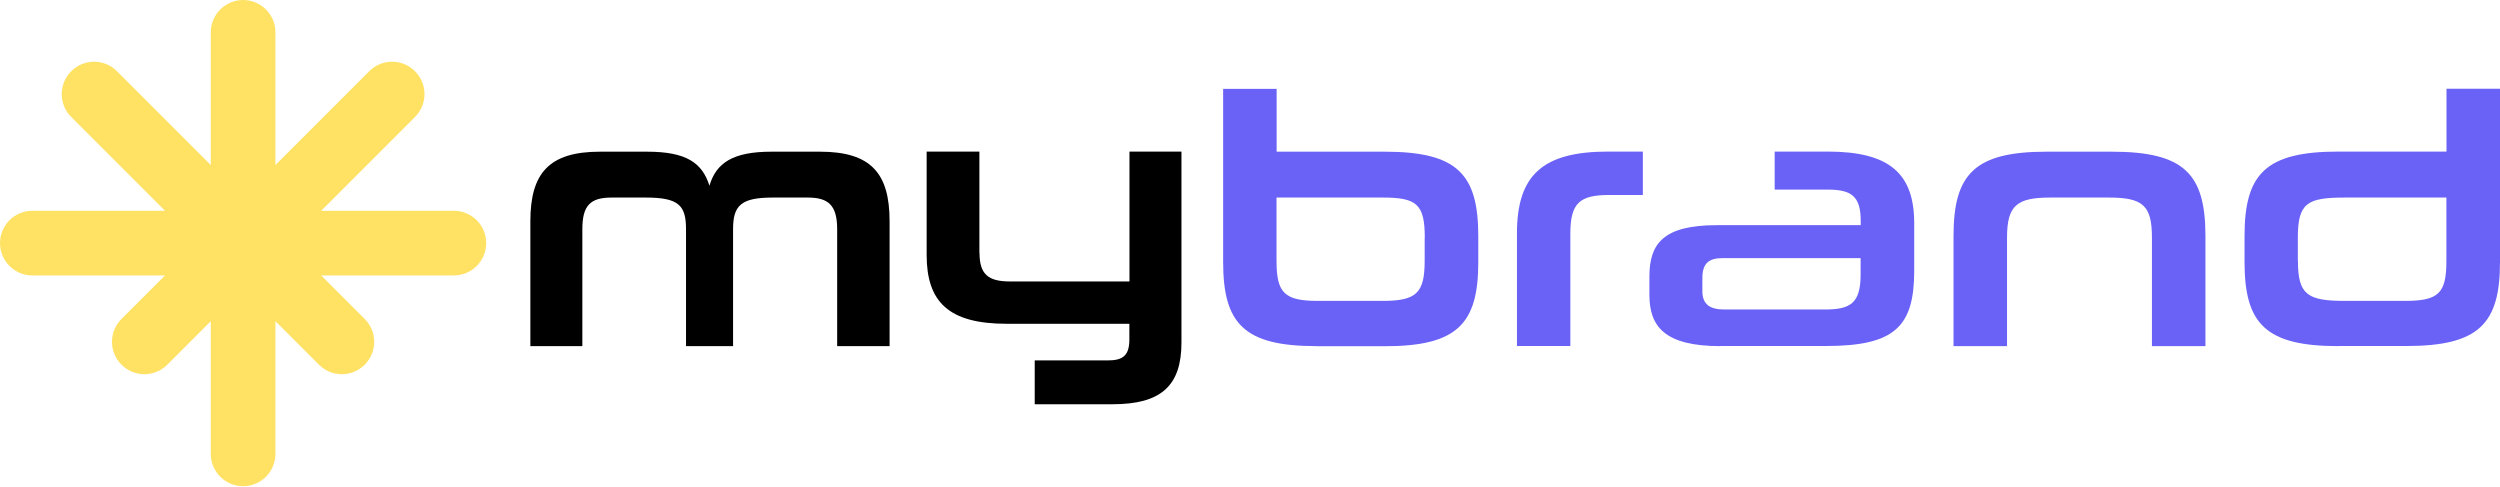
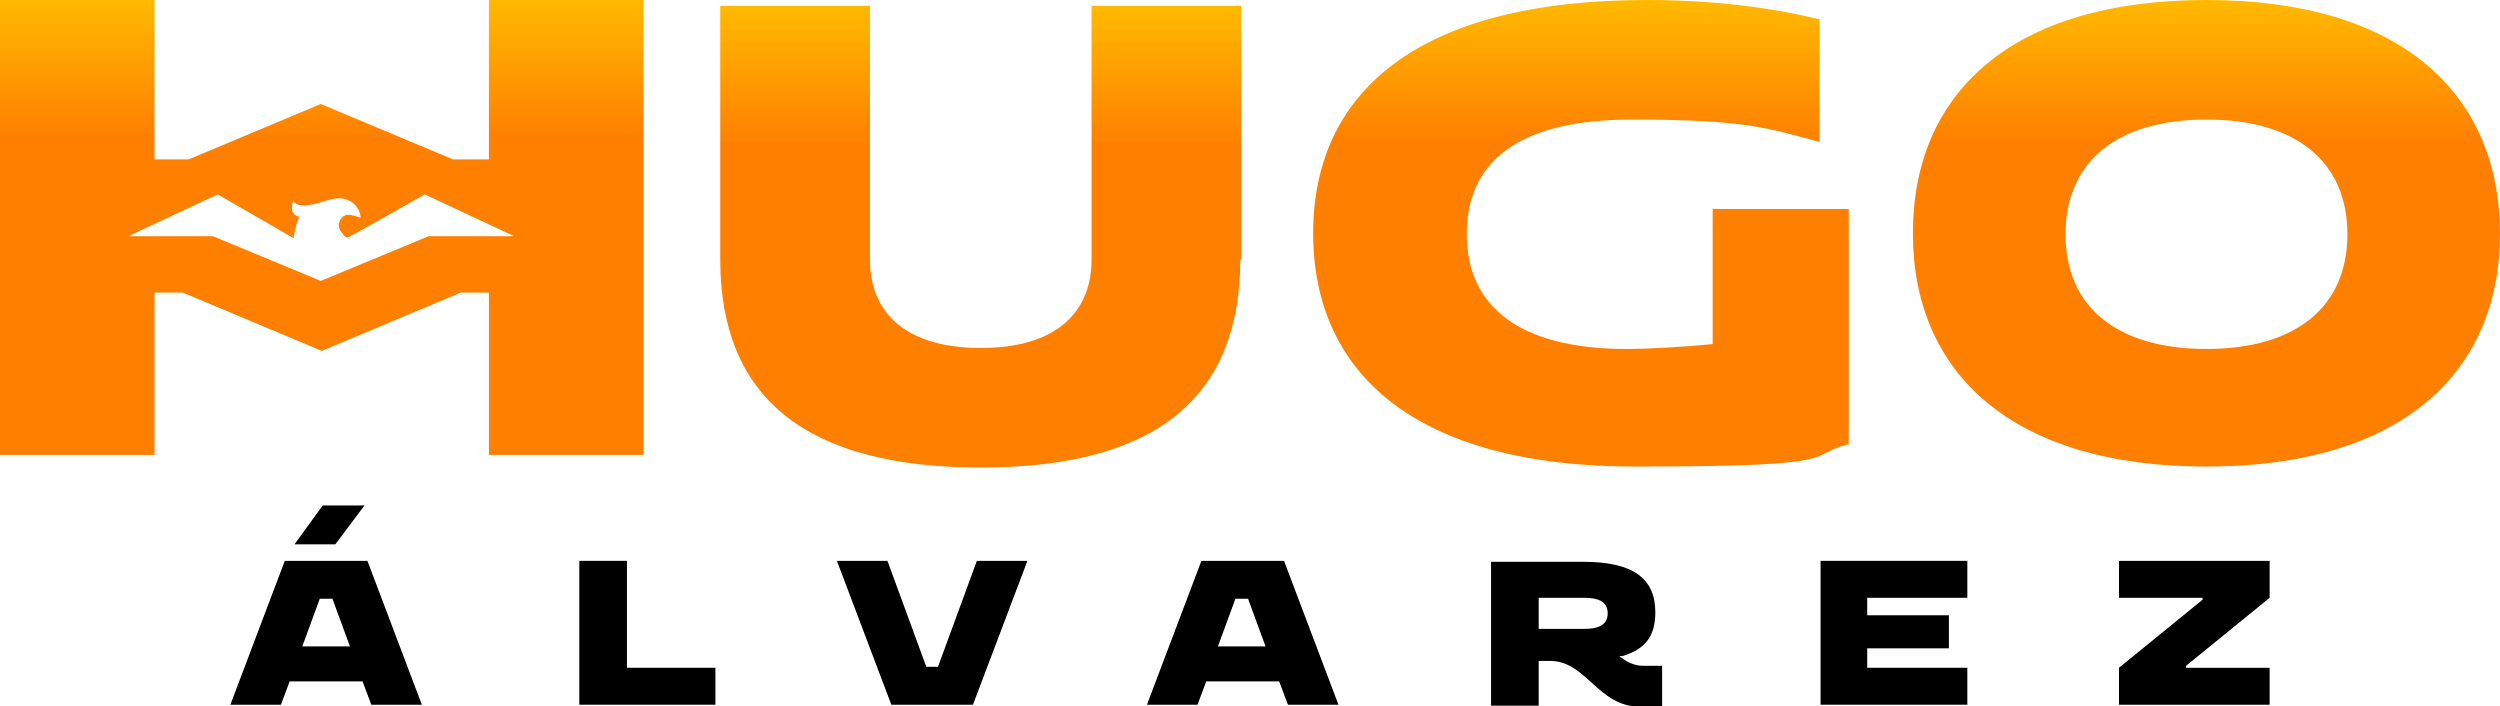
- <svg xmlns="http://www.w3.org/2000/svg" id="Capa_2" data-name="Capa 2" width="232.72" height="45.27" viewBox="0 0 232.72 45.27">
-   <g id="Capa_1-2" data-name="Capa 1">
-     <g>
+ <svg xmlns="http://www.w3.org/2000/svg" xmlns:xlink="http://www.w3.org/1999/xlink" id="Capa_2" version="1.1" viewBox="0 0 257.2 72.6">
+   <defs>
+     <style>
+       .st0 {
+         fill: url(#Degradado_sin_nombre_423);
+       }
+ 
+       .st1 {
+         fill: url(#Degradado_sin_nombre_422);
+       }
+ 
+       .st2 {
+         fill: url(#Degradado_sin_nombre_421);
+       }
+ 
+       .st3 {
+         fill: url(#Degradado_sin_nombre_42);
+       }
+     </style>
+     <linearGradient id="Degradado_sin_nombre_42" data-name="Degradado sin nombre 42" x1="101" y1="-1333.3" x2="101" y2="-1380.8" gradientTransform="translate(0 1381.4)" gradientUnits="userSpaceOnUse">
+       <stop offset=".7" stop-color="#ff8000" />
+       <stop offset="1" stop-color="#ffb900" />
+     </linearGradient>
+     <linearGradient id="Degradado_sin_nombre_421" data-name="Degradado sin nombre 42" x1="162.6" y1="-1333.3" x2="162.6" y2="-1381.4" xlink:href="#Degradado_sin_nombre_42" />
+     <linearGradient id="Degradado_sin_nombre_422" data-name="Degradado sin nombre 42" x1="227" y1="-1333.3" x2="227" y2="-1381.4" xlink:href="#Degradado_sin_nombre_42" />
+     <linearGradient id="Degradado_sin_nombre_423" data-name="Degradado sin nombre 42" x1="33" y1="-1334.6" x2="33" y2="-1381.4" xlink:href="#Degradado_sin_nombre_42" />
+   </defs>
+   <g id="Capa_1-2">
+     <g id="Capa_1-21" data-name="Capa_1-2">
      <g>
-         <path d="M77.93,32.22v-10.89c0-2.24-.83-2.94-2.74-2.94h-3.24c-2.97,0-3.71.73-3.71,2.94v10.89h-4.38v-10.89c0-2.2-.67-2.94-3.74-2.94h-3.17c-1.97,0-2.74.7-2.74,2.94v10.89h-4.84v-11.62c0-4.44,1.7-6.48,6.48-6.48h4.38c3.67,0,5.14,1.04,5.81,3.17.63-2.14,2.2-3.17,5.78-3.17h4.51c4.78,0,6.48,2.04,6.48,6.48v11.62h-4.88Z" />
-         <path d="M91.18,23.53c0,2,.8,2.67,2.84,2.67h11.12v-12.09h4.84v17.77c0,4.04-1.9,5.75-6.41,5.75h-7.25v-4.08h6.81c1.37,0,2-.43,2-1.94v-1.47h-11.42c-5.41,0-7.45-2.04-7.45-6.41v-9.62h4.91v9.42Z" />
-         <path d="M122.54,32.22c-6.71,0-8.68-2.07-8.68-7.82V8.27h4.98v5.85h10.05c6.75,0,8.72,2.07,8.72,7.85v2.44c0,5.75-1.97,7.82-8.72,7.82h-6.35ZM132.63,22.13c0-3.14-.77-3.74-3.91-3.74h-9.89v5.91c0,2.97.73,3.71,3.87,3.71h6.01c3.14,0,3.91-.73,3.91-3.74v-2.14Z" fill="#6a61f6" />
-         <path d="M141.21,32.22v-10.49c0-5.41,2.37-7.62,8.48-7.62h3.24v4.04h-3.11c-2.77,0-3.64.73-3.64,3.61v10.45h-4.98Z" fill="#6a61f6" />
-         <path d="M160.15,32.22c-5.21,0-6.61-1.84-6.61-4.78v-1.7c0-3.04,1.27-4.78,6.28-4.78h13.39v-.4c0-2.3-.87-2.91-3.07-2.91h-4.94v-3.54h4.94c5.78,0,8.05,2.07,8.05,6.68v4.41c0,5.24-1.84,7.01-8.25,7.01h-9.79ZM173.2,24.03h-12.86c-1.17,0-1.87.4-1.87,1.84v1.24c0,1.27.77,1.7,2.04,1.7h9.35c2.34,0,3.34-.53,3.34-3.24v-1.54Z" fill="#6a61f6" />
-         <path d="M200.32,32.22v-10.09c0-3.01-.83-3.74-4.04-3.74h-5.41c-3.14,0-4.04.73-4.04,3.74v10.09h-4.98v-10.25c0-5.78,1.97-7.85,8.68-7.85h6.05c6.75,0,8.72,2.07,8.72,7.85v10.25h-4.98Z" fill="#6a61f6" />
-         <path d="M217.69,32.22c-6.78,0-8.75-2.07-8.75-7.82v-2.44c0-5.78,1.97-7.85,8.75-7.85h10.05v-5.85h4.98v16.13c0,5.75-1.97,7.82-8.72,7.82h-6.31ZM213.91,24.27c0,3.17.87,3.74,4.41,3.74h5.54c3.14,0,3.87-.7,3.87-3.71v-5.91h-9.45c-3.51,0-4.38.5-4.38,3.74v2.14Z" fill="#6a61f6" />
+         <path class="st3" d="M127.7,26.7V.6h-15.4v26.1c0,5.4-3.6,9.1-11.4,9.1s-11.4-3.7-11.4-9.1V.6h-15.4v26.1c0,14.3,8.9,21.4,26.8,21.4s26.7-7.1,26.7-21.4h0Z" />
+         <path class="st2" d="M176.2,35.4c-3,.3-6.6.5-8.9.5-11,0-16.4-4.4-16.4-11.8s5.2-11.8,17-11.8,14,.9,19.3,2.3V2c-4.8-1.2-10.9-2-17.8-2-23.7,0-34.3,9.6-34.3,24s10.5,24,33.1,24,17.2-1.1,22-2.3v-24.2h-14v13.9h0Z" />
+         <path class="st1" d="M257.2,24.1c0-14.4-10.1-24.1-30.2-24.1s-30.2,9.6-30.2,24,10.2,24,30.2,24,30.2-9.6,30.2-24h0ZM227,35.9c-9.3,0-14.5-4.4-14.5-11.8s5.2-11.8,14.5-11.8,14.5,4.4,14.5,11.8-5.2,11.8-14.5,11.8Z" />
+         <path class="st0" d="M50.1,16.4h-3.5l-13.6-5.7-13.6,5.7h-3.5V0H0v46.8h15.9v-16.7h2.9l14.3,6,14.3-6h2.9v16.7h15.9V0h-15.9s0,16.4,0,16.4ZM44.1,24.3l-11.1,4.6-11.1-4.6h-8.7l9.2-4.3,7.8,4.5h0c0,0,.2-1.4.6-2.2,0,0-1.2-.1-.6-1.7,0,0,0,1.2,3.5,0,2.5-.8,3.4,1,3.4,1.8,0,0-.6-.2-1.1-.3-.9-.1-1.4.9-1,1.6.2.2.3.5.6.7h.2c0,.1,7.9-4.4,7.9-4.4l9.2,4.3h-8.7,0Z" />
+         <polygon points="64.5 57.7 59.6 57.7 59.6 72.5 73.6 72.5 73.6 68.7 64.5 68.7 64.5 57.7" />
+         <polygon points="96.5 68.6 95.3 68.6 91.3 57.7 86.1 57.7 91.7 72.5 100.1 72.5 105.7 57.7 100.5 57.7 96.5 68.6" />
+         <path d="M123.6,57.7l-5.6,14.8h5.2l.9-2.4h7.5l.9,2.4h5.2l-5.6-14.8h-8.4,0ZM125.3,66.5l1.8-4.9h1.3l1.8,4.9h-4.9,0Z" />
+         <path d="M166.6,67.5c.1,0,.2,0,.3,0,2.4-.7,3.4-2.1,3.4-4.5,0-3.5-2.3-5.2-7.4-5.2h-9.5v14.8h4.9v-4.6h1.2c3.7,0,4.9,4.7,9.2,4.7h2.3v-4.2h-1.9c-1,0-1.7-.4-2.4-.9h0ZM163,64.7h-4.7v-3.2h4.7c1.6,0,2.4.5,2.4,1.6s-.8,1.6-2.4,1.6h0Z" />
+         <polygon points="187.3 72.5 202.4 72.5 202.4 68.7 192.1 68.7 192.1 66.7 200.5 66.7 200.5 63.3 192.1 63.3 192.1 61.5 202.4 61.5 202.4 57.7 187.3 57.7 187.3 72.5" />
+         <polygon points="218 61.5 226.6 61.5 226.6 61.7 218 68.7 218 72.5 233.5 72.5 233.5 68.7 224.9 68.7 224.9 68.5 233.5 61.5 233.5 57.7 218 57.7 218 61.5" />
+         <polygon points="33.2 52 30.3 56 34.5 56 37.5 52 33.2 52" />
+         <path d="M29.3,57.7l-5.6,14.8h5.2l.9-2.4h7.5l.9,2.4h5.2l-5.6-14.8h-8.4ZM31.1,66.5l1.8-4.9h1.3l1.8,4.9h-4.9,0Z" />
      </g>
-       <path d="M42.25,19.62h-12.35l8.73-8.73c1.18-1.18,1.18-3.08,0-4.26h0c-1.18-1.18-3.08-1.18-4.26,0l-8.73,8.73V3.01c0-1.66-1.35-3.01-3.01-3.01h0c-1.66,0-3.01,1.35-3.01,3.01v12.35L10.89,6.63c-1.18-1.18-3.08-1.18-4.26,0h0c-1.18,1.18-1.18,3.08,0,4.26l8.73,8.73H3.01c-1.66,0-3.01,1.35-3.01,3.01s1.35,3.01,3.01,3.01h12.35l-4.05,4.05c-1.18,1.18-1.18,3.08,0,4.26h0c1.18,1.18,3.08,1.18,4.26,0l4.05-4.05v12.35c0,1.66,1.35,3.01,3.01,3.01s3.01-1.35,3.01-3.01v-12.35l4.05,4.05c1.18,1.18,3.08,1.18,4.26,0h0c1.18-1.18,1.18-3.08,0-4.26l-4.05-4.05h12.35c1.66,0,3.01-1.35,3.01-3.01s-1.35-3.01-3.01-3.01Z" fill="#ffe164" />
    </g>
  </g>
</svg>
